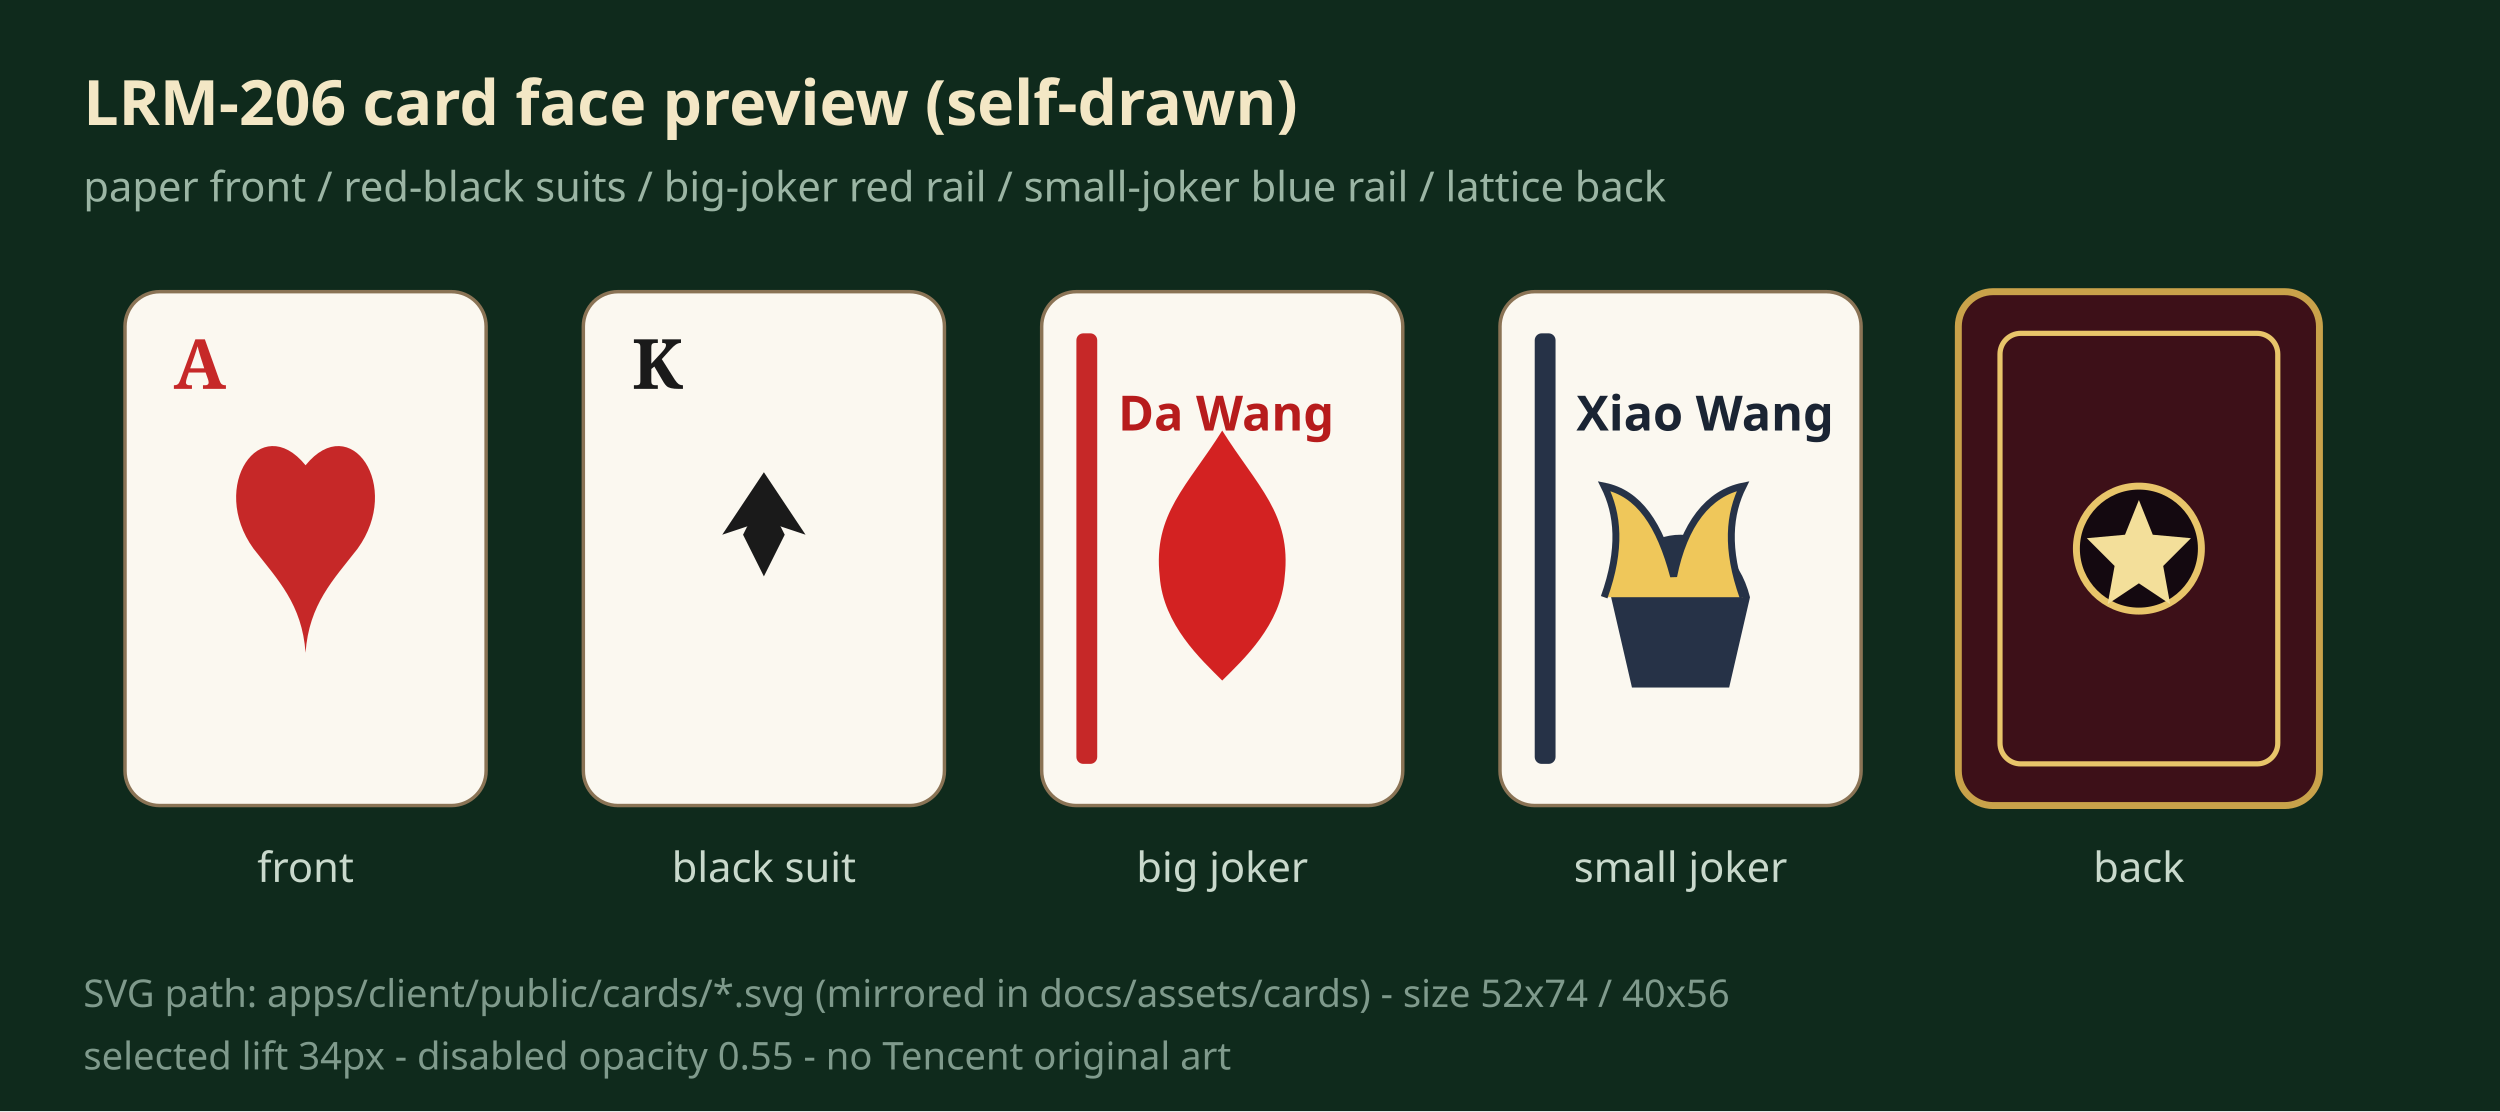
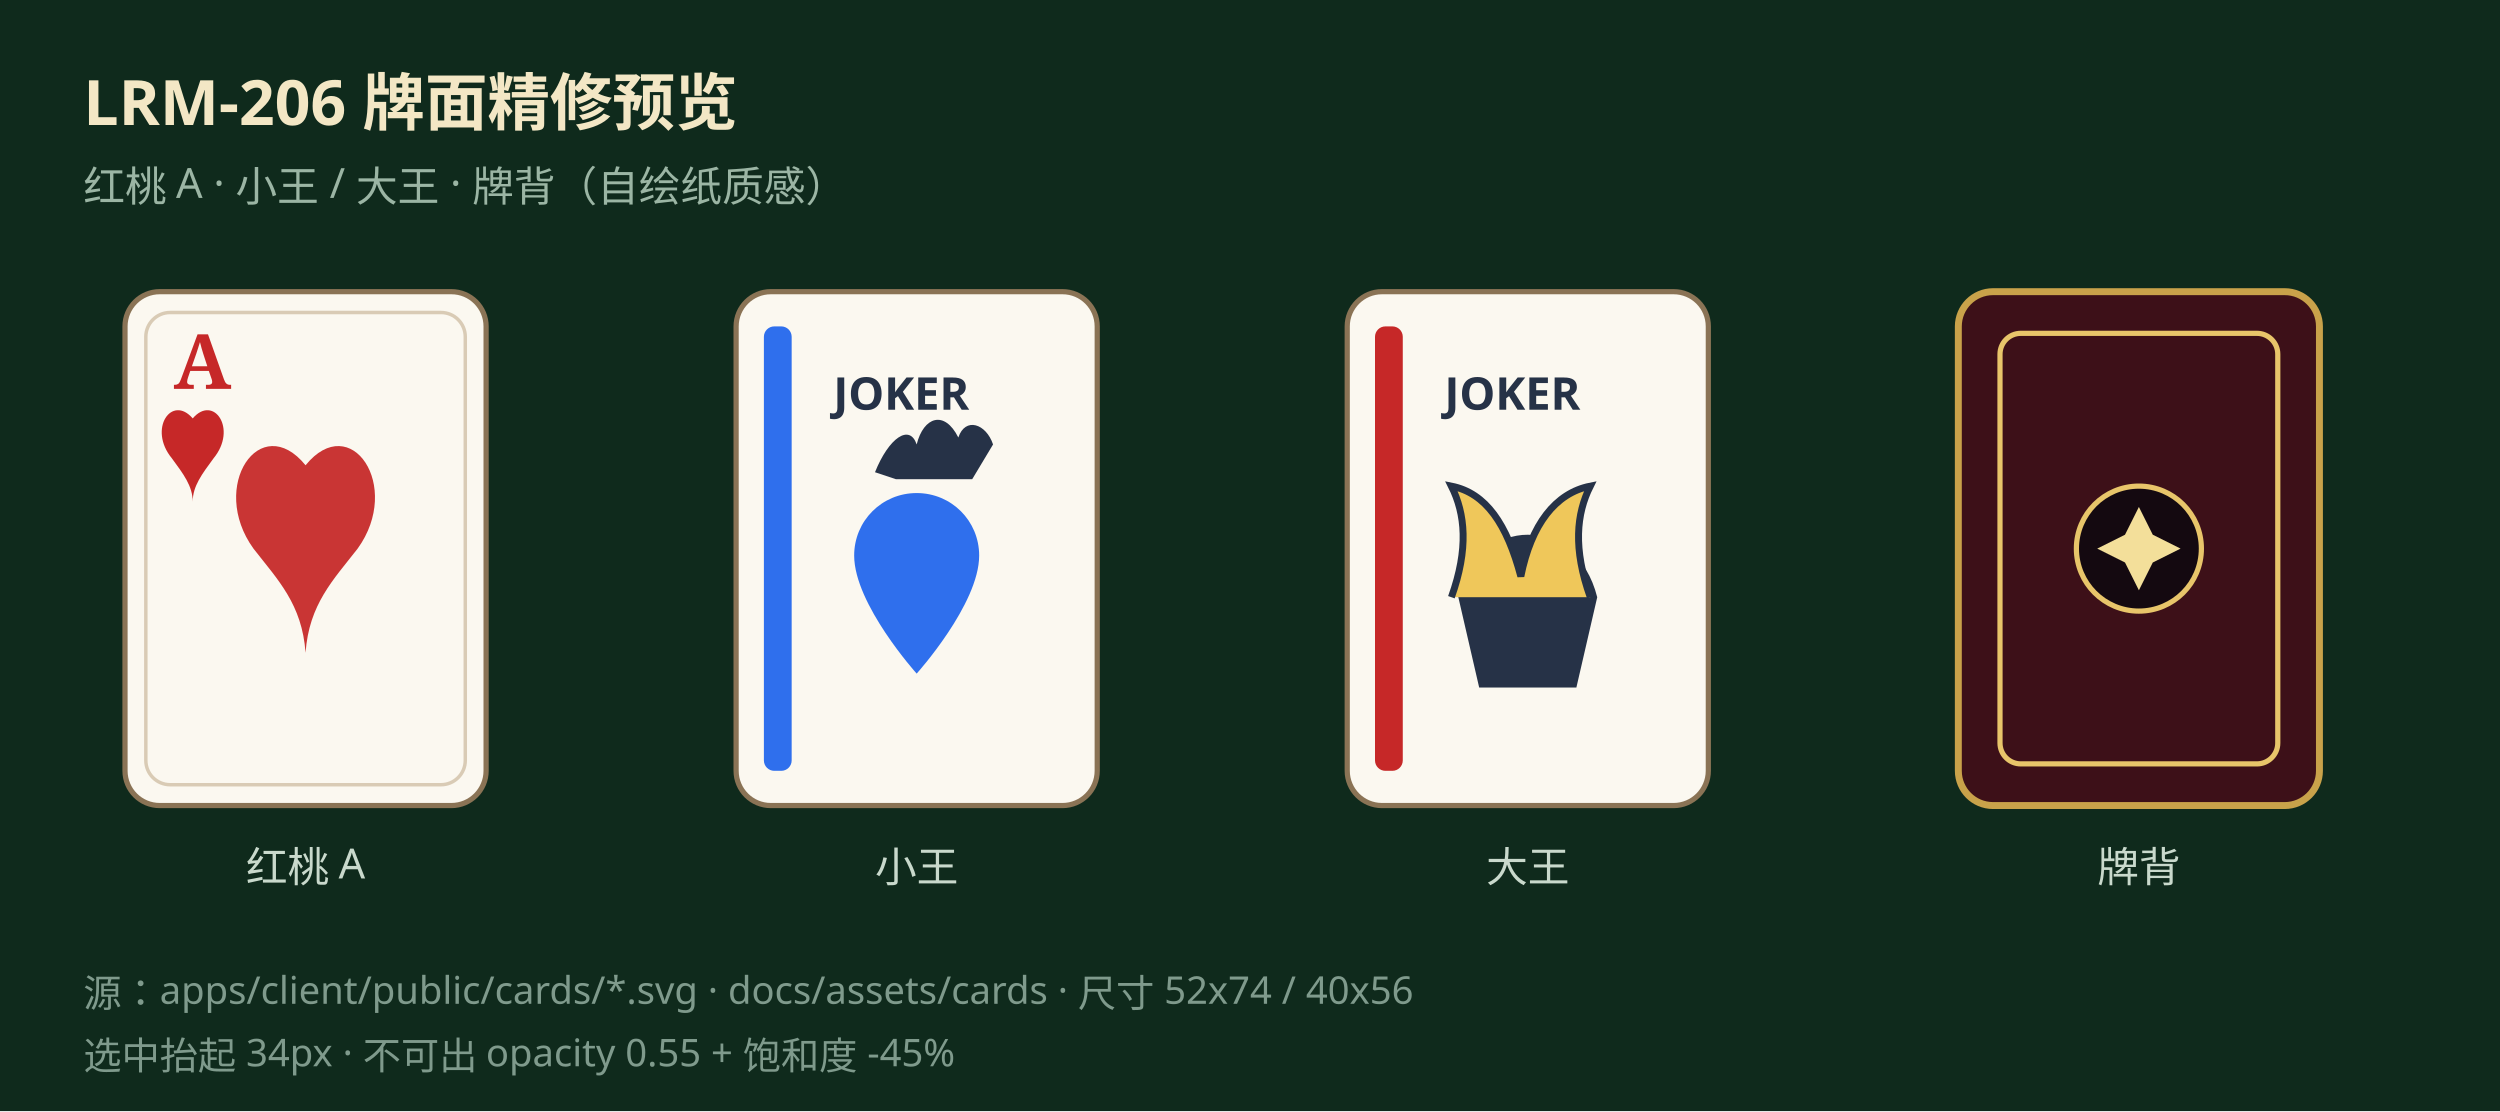
<svg xmlns="http://www.w3.org/2000/svg" width="720" height="320" viewBox="0 0 720 320" role="img" aria-label="LRM-206 card face preview sheet">
  <rect width="720" height="320" fill="#0f2a1c" />
-   <text x="24" y="36" font-family="system-ui,sans-serif" font-size="18" font-weight="700" fill="#f3e7c5">LRM-206 card face preview (self-drawn)</text>
-   <text x="24" y="58" font-family="system-ui,sans-serif" font-size="12" fill="#9bb5a4">paper front / red-black suits / big-joker red rail / small-joker blue rail / lattice back</text>
+   <text x="24" y="36" font-family="system-ui,sans-serif" font-size="18" font-weight="700" fill="#f3e7c5">LRM-206 牌面精修预览</text>
+   <text x="24" y="58" font-family="system-ui,sans-serif" font-size="12" fill="#9bb5a4">红桃 A · 小王 / 大王 · 牌背（自绘纸质感）</text>
  <g transform="translate(36 84)">
-     <rect width="104" height="148" rx="10" fill="#fbf8f0" stroke="#8a7355" />
-     <text x="14" y="28" font-size="20" font-weight="800" fill="#c62828" font-family="Georgia,serif">A</text>
-     <path d="M52 50 C39 34 24 56 37 74 C44 83 51 90 52 104 C53 90 60 83 67 74 C80 56 65 34 52 50Z" fill="#c62828" />
-     <text x="52" y="170" text-anchor="middle" font-size="12" fill="#c9d9cc" font-family="system-ui">front</text>
+     <rect width="104" height="148" rx="10" fill="#fbf8f0" stroke="#8a7355" stroke-width="1.5" />
+     <rect x="6" y="6" width="92" height="136" rx="7" fill="none" stroke="#d9cbb5" stroke-width="1" />
+     <g fill="#c62828">
+       <text x="14" y="28" font-family="Georgia,serif" font-size="22" font-weight="800">A</text>
+       <path d="M19.5 36.5C13.5 29.5 6.5 39.5 13.5 48c3.3 4.5 6 8 6 12.5 0-4.5 2.7-8 6-12.5 7-8.5 0-18.5-6-11.5z" />
+       <path d="M52 50C39 34 24 56 37 74c7 9 14 16 15 30 1-14 8-21 15-30 13-18-2-40-15-24z" opacity=".94" />
+     </g>
+     <text x="52" y="170" text-anchor="middle" font-size="12" fill="#c9d9cc" font-family="system-ui">红桃 A</text>
  </g>
-   <g transform="translate(168 84)">
-     <rect width="104" height="148" rx="10" fill="#fbf8f0" stroke="#8a7355" />
-     <text x="14" y="28" font-size="20" font-weight="800" fill="#1a1a1a" font-family="Georgia,serif">K</text>
-     <path d="M52 58 L58 70 L52 82 L46 70 Z" fill="#1a1a1a" />
-     <path d="M40 70 L52 52 L64 70 L52 66 Z" fill="#1a1a1a" />
-     <text x="52" y="170" text-anchor="middle" font-size="12" fill="#c9d9cc" font-family="system-ui">black suit</text>
+   <g transform="translate(212 84)">
+     <rect width="104" height="148" rx="10" fill="#fbf8f0" stroke="#8a7355" stroke-width="1.5" />
+     <rect x="8" y="10" width="8" height="128" rx="3" fill="#2f6fed" />
+     <text x="28" y="34" font-family="system-ui" font-size="13" font-weight="700" fill="#263247">JOKER</text>
+     <path d="M52 58c-10 0-18 8-18 18 0 14 18 34 18 34s18-20 18-34c0-10-8-18-18-18z" fill="#2f6fed" />
+     <path d="M40 52c4-10 10-14 12-8 2-8 8-10 12-2 2-6 8-4 10 2l-6 10H46z" fill="#263247" />
+     <text x="52" y="170" text-anchor="middle" font-size="12" fill="#c9d9cc" font-family="system-ui">小王</text>
  </g>
-   <g transform="translate(300 84)">
-     <rect width="104" height="148" rx="10" fill="#fbf8f0" stroke="#8a7355" />
-     <rect x="10" y="12" width="6" height="124" rx="2" fill="#c62828" />
-     <text x="22" y="40" font-size="14" font-weight="900" fill="#b71c1c" font-family="system-ui">Da Wang</text>
-     <path d="M52 40c10 16 20 24 18 42-1 14-12 24-18 30-6-6-17-16-18-30-2-18 8-26 18-42z" fill="#d32222" />
-     <text x="52" y="170" text-anchor="middle" font-size="12" fill="#c9d9cc" font-family="system-ui">big joker</text>
-   </g>
-   <g transform="translate(432 84)">
-     <rect width="104" height="148" rx="10" fill="#fbf8f0" stroke="#8a7355" />
-     <rect x="10" y="12" width="6" height="124" rx="2" fill="#263247" />
-     <text x="22" y="40" font-size="14" font-weight="900" fill="#1a2433" font-family="system-ui">Xiao Wang</text>
+   <g transform="translate(388 84)">
+     <rect width="104" height="148" rx="10" fill="#fbf8f0" stroke="#8a7355" stroke-width="1.5" />
+     <rect x="8" y="10" width="8" height="128" rx="3" fill="#c62828" />
+     <text x="28" y="34" font-family="system-ui" font-size="13" font-weight="700" fill="#263247">JOKER</text>
    <path d="M32 88c6-24 34-24 40 0l-6 26H38z" fill="#263247" />
    <path d="M30 88c5-14 4-24 0-32 10 2 16 11 20 26 3-15 10-24 20-26-4 8-5 18 0 32" fill="#efc75a" stroke="#263247" stroke-width="2" />
-     <text x="52" y="170" text-anchor="middle" font-size="12" fill="#c9d9cc" font-family="system-ui">small joker</text>
+     <text x="52" y="170" text-anchor="middle" font-size="12" fill="#c9d9cc" font-family="system-ui">大王</text>
  </g>
  <g transform="translate(564 84)">
    <rect width="104" height="148" rx="10" fill="#3d1018" stroke="#c9a24a" stroke-width="2" />
    <rect x="12" y="12" width="80" height="124" rx="6" fill="none" stroke="#e8c56a" stroke-width="1.5" />
-     <circle cx="52" cy="74" r="18" fill="#140910" stroke="#e8c56a" stroke-width="2" />
-     <path d="M52 60 L56 70 L67 71 L59 79 L61 90 L52 84 L43 90 L45 79 L37 71 L48 70 Z" fill="#f3df9a" />
-     <text x="52" y="170" text-anchor="middle" font-size="12" fill="#c9d9cc" font-family="system-ui">back</text>
+     <circle cx="52" cy="74" r="18" fill="#140910" stroke="#e8c56a" stroke-width="1.5" />
+     <path d="M52 62 L58 74 L52 86 L46 74 Z M40 74 L52 68 L64 74 L52 80 Z" fill="#f3df9a" />
+     <text x="52" y="170" text-anchor="middle" font-size="12" fill="#c9d9cc" font-family="system-ui">牌背</text>
  </g>
-   <text x="24" y="290" font-family="system-ui,sans-serif" font-size="11" fill="#7f9a8c">SVG path: apps/client/public/cards/*.svg (mirrored in docs/assets/cards) - size 52x74 / 40x56</text>
-   <text x="24" y="308" font-family="system-ui,sans-serif" font-size="11" fill="#7f9a8c">selected lift 34px - disabled opacity 0.55 - no Tencent original art</text>
+   <text x="24" y="290" font-family="system-ui,sans-serif" font-size="11" fill="#7f9a8c">源：apps/client/public/cards/*.svg · docs/assets/cards · 尺寸 52x74 / 40x56</text>
+   <text x="24" y="308" font-family="system-ui,sans-serif" font-size="11" fill="#7f9a8c">选中抬起 34px · 不可出 opacity 0.55 + 饱和度 -45%</text>
</svg>
